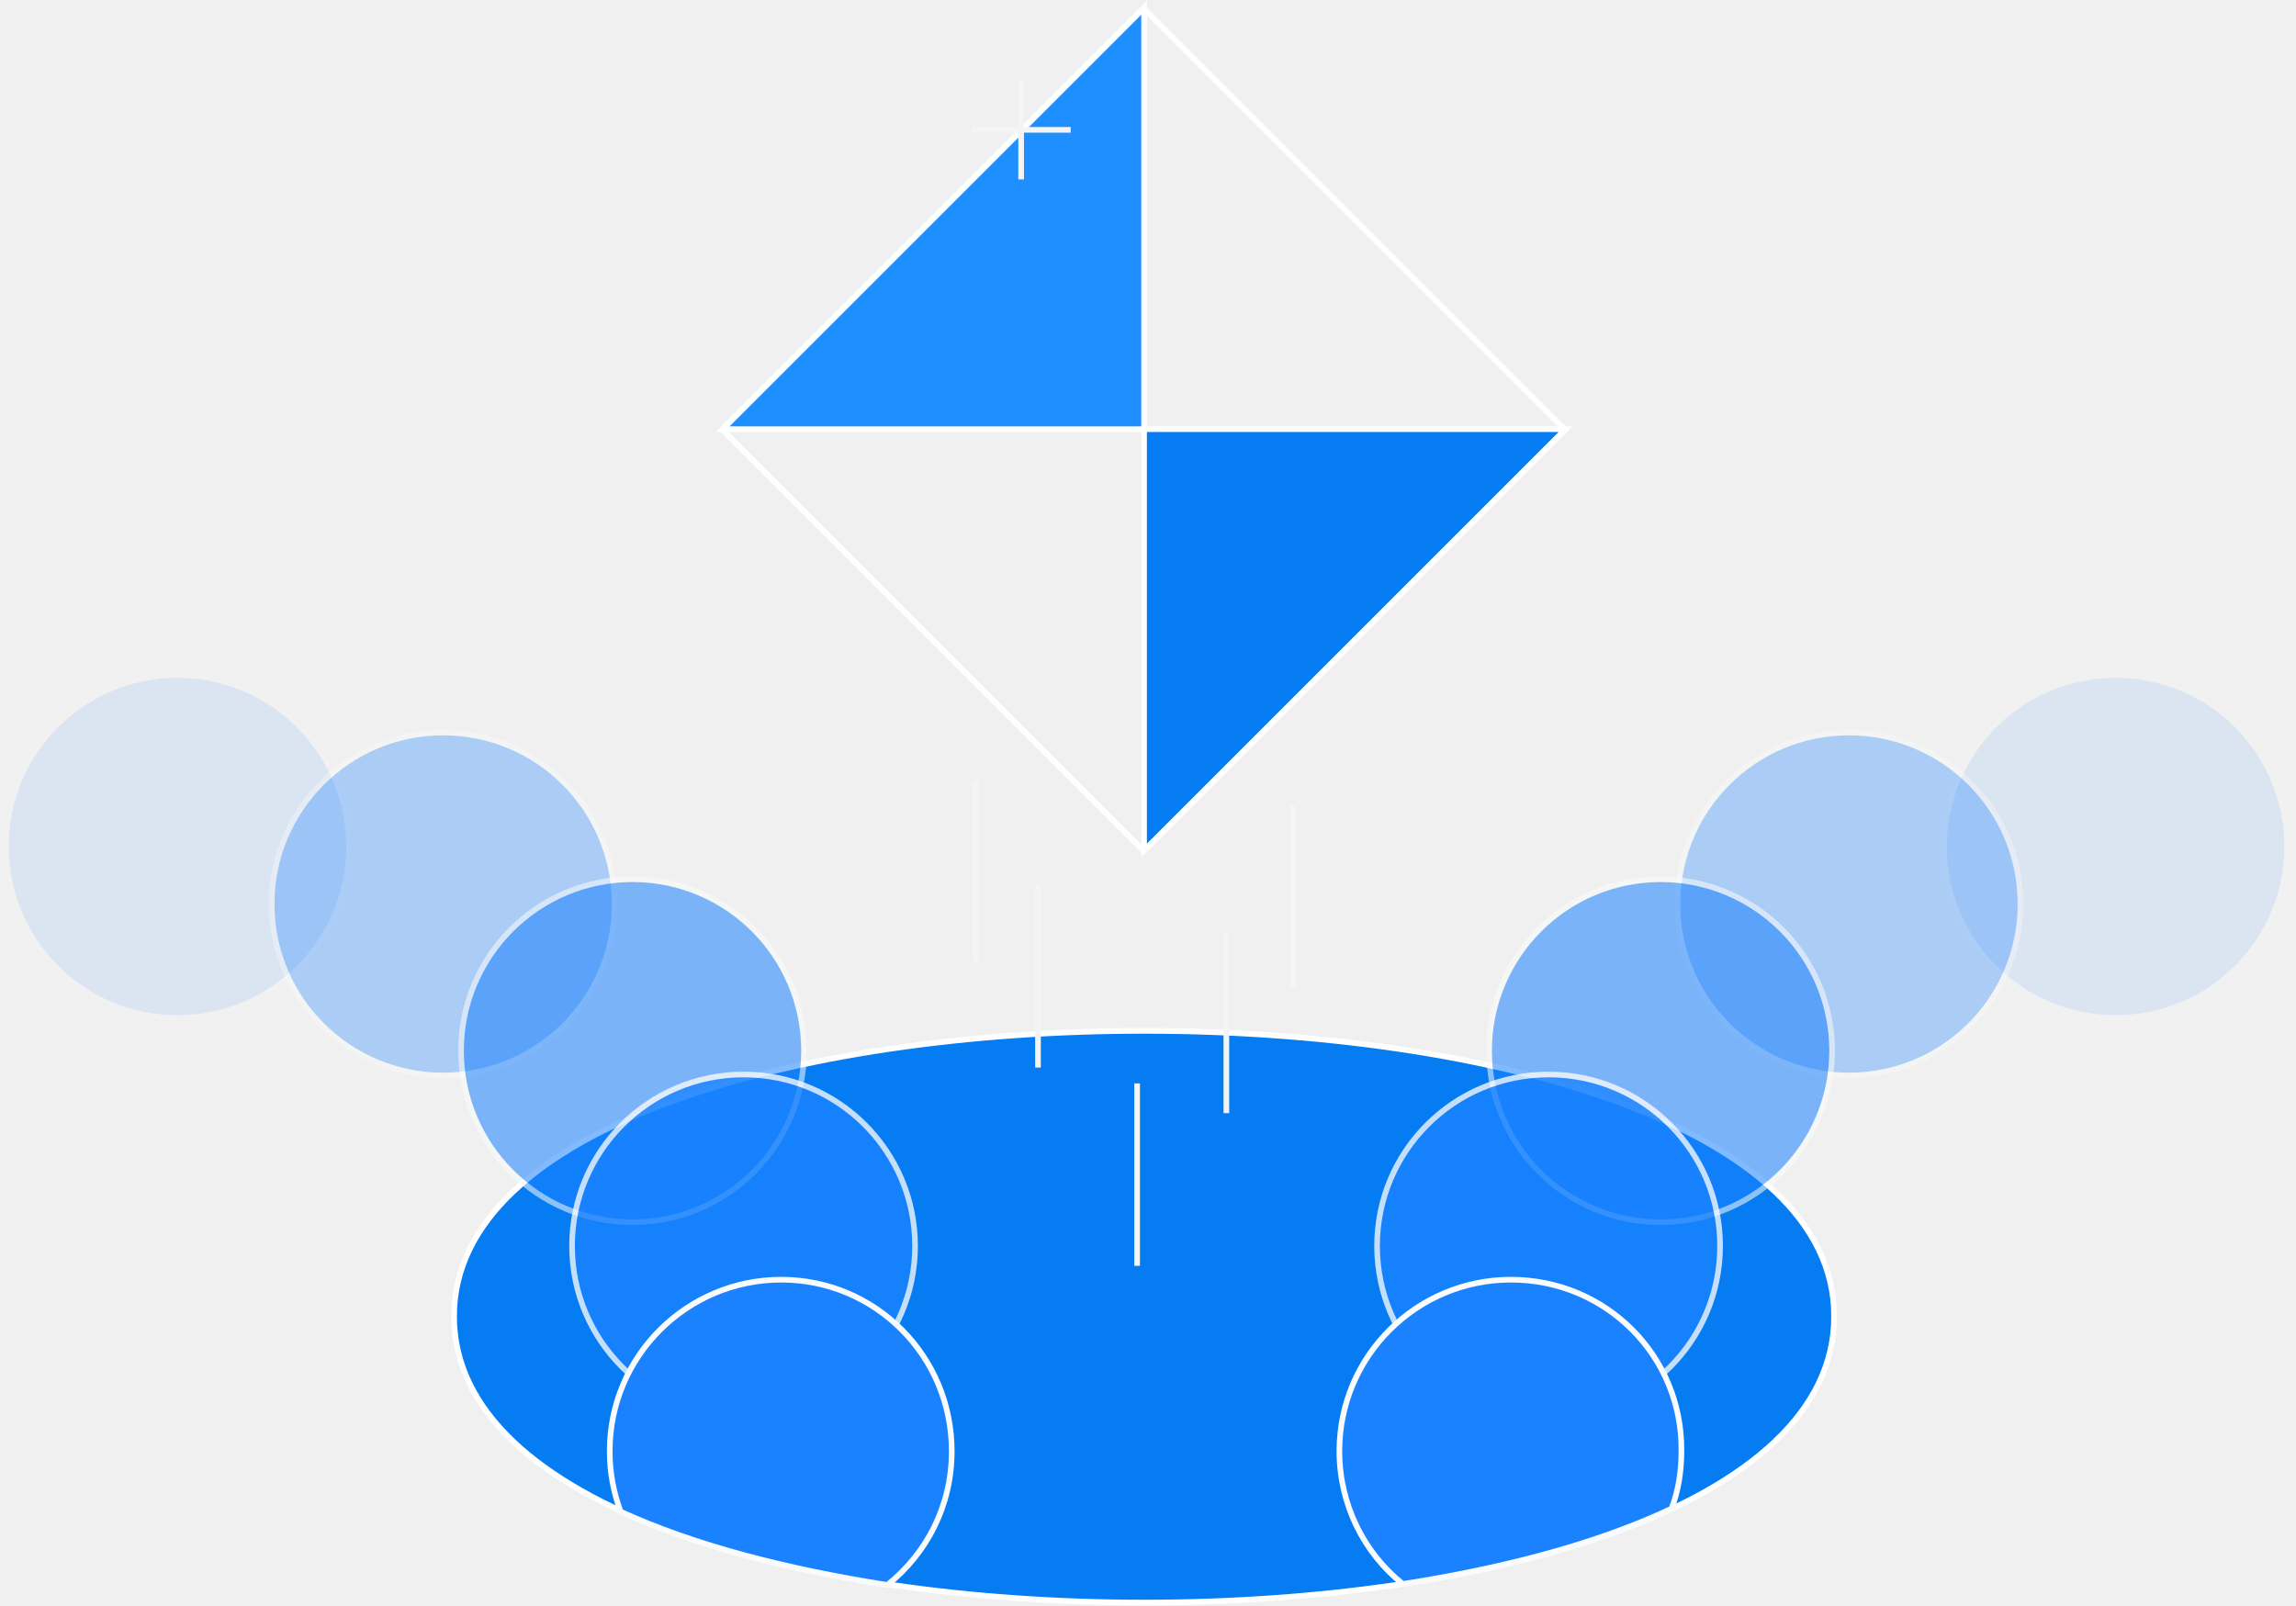
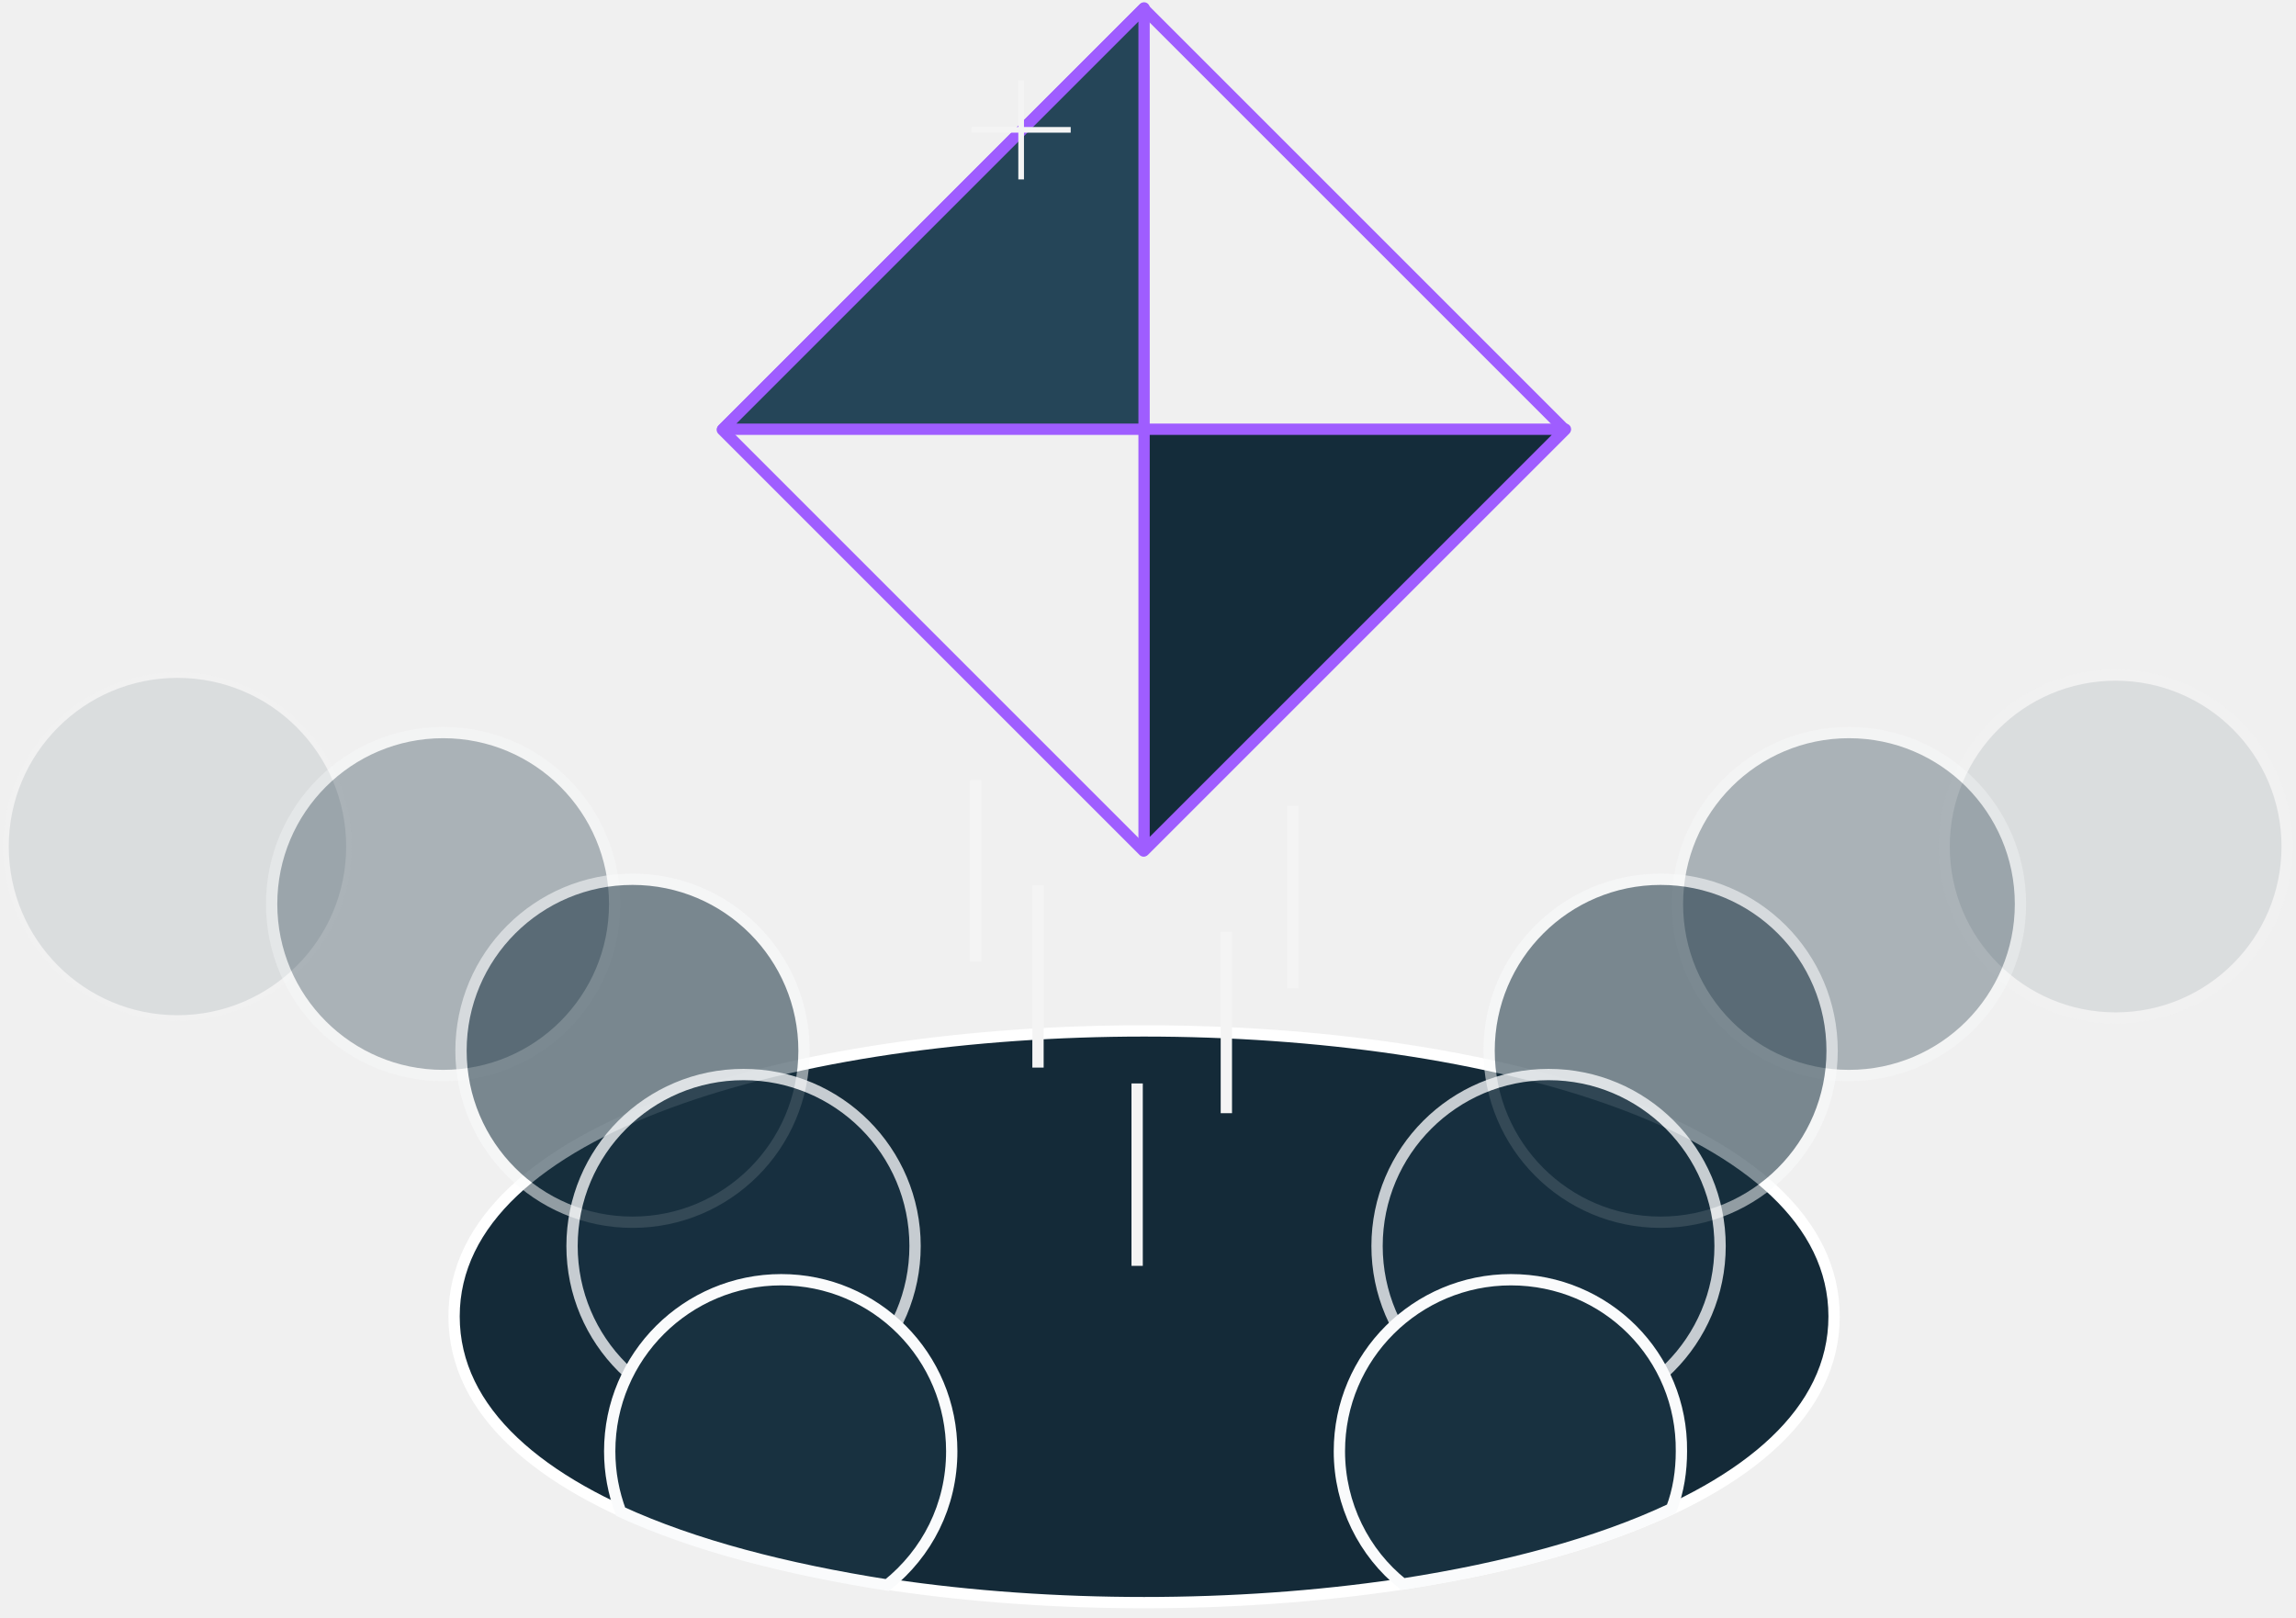
- <svg xmlns="http://www.w3.org/2000/svg" width="203" height="142" viewBox="0 0 203 142">
-   <g fill="none" fill-rule="evenodd" stroke-width=".5">
-     <path fill="#067CF2" fill-rule="nonzero" stroke="#FFF" d="M40.146 116.405c0-33.66 122.014-33.66 122.014 0 0 33.747-122.014 33.747-122.014 0z" />
-     <path stroke="#FFF" d="M74.772 11.662L127.452 11.662 127.452 64.341 74.772 64.341z" transform="rotate(-45 101.112 38.001)" />
-     <path fill="#1F8FFF" fill-rule="nonzero" stroke="#FFF" d="M63.9 37.954L101.153 0.701 101.153 37.954z" />
-     <path fill="#067CF2" fill-rule="nonzero" stroke="#FFF" d="M138.406 37.954L101.153 75.207 101.153 37.954z" />
-     <circle cx="15.69" cy="74.857" r="15.164" fill="#1A82FF" fill-rule="nonzero" stroke="#FAFBFC" opacity=".1" />
-     <circle cx="39.181" cy="79.941" r="15.164" fill="#1A82FF" fill-rule="nonzero" stroke="#FAFBFC" opacity=".325" />
-     <circle cx="55.923" cy="92.914" r="15.164" fill="#1A82FF" fill-rule="nonzero" stroke="#FAFBFC" opacity=".55" />
-     <circle cx="65.741" cy="110.181" r="15.164" fill="#1A82FF" fill-rule="nonzero" stroke="#FAFBFC" opacity=".775" />
-     <path fill="#1A82FF" fill-rule="nonzero" stroke="#FAFBFC" d="M69.072 113.162c-8.328 0-15.165 6.75-15.165 15.164 0 1.928.351 3.681.965 5.347 6.486 2.98 14.638 5.084 23.579 6.486 3.506-2.805 5.697-7.012 5.697-11.833 0-8.415-6.75-15.164-15.076-15.164z" />
-     <circle cx="187.054" cy="74.857" r="15.164" fill="#1A82FF" fill-rule="nonzero" stroke="#FAFBFC" opacity=".1" />
-     <circle cx="163.475" cy="79.941" r="15.164" fill="#1A82FF" fill-rule="nonzero" stroke="#FAFBFC" opacity=".325" />
-     <circle cx="146.821" cy="92.914" r="15.164" fill="#1A82FF" fill-rule="nonzero" stroke="#FAFBFC" opacity=".55" />
-     <circle cx="136.916" cy="110.181" r="15.164" fill="#1A82FF" fill-rule="nonzero" stroke="#FAFBFC" opacity=".775" />
-     <path fill="#1A82FF" fill-rule="nonzero" stroke="#FAFBFC" d="M133.585 113.162c-8.327 0-15.164 6.75-15.164 15.164 0 4.733 2.191 9.028 5.61 11.746 9.028-1.403 17.268-3.594 23.754-6.662.614-1.578.877-3.331.877-5.084.087-8.415-6.662-15.164-15.077-15.164z" />
-     <g stroke="#F4F4F4">
+ <svg xmlns="http://www.w3.org/2000/svg" width="203" height="143" viewBox="0 0 203 143">
+   <g fill="none" fill-rule="evenodd">
+     <path fill="#142A38" fill-rule="nonzero" stroke="#FFF" d="M40.146 116.405c0-33.66 122.014-33.66 122.014 0 0 33.747-122.014 33.747-122.014 0z" />
+     <path stroke="#9F5DFF" stroke-linejoin="round" d="M74.772 11.662L127.452 11.662 127.452 64.341 74.772 64.341z" transform="rotate(-45 101.112 38.001)" />
+     <path fill="#254558" fill-rule="nonzero" stroke="#9F5DFF" stroke-linejoin="round" d="M63.9 37.954L101.153 0.701 101.153 37.954z" />
+     <path fill="#142C3A" fill-rule="nonzero" stroke="#9F5DFF" stroke-linejoin="round" d="M138.406 37.954L101.153 75.207 101.153 37.954z" />
+     <circle cx="15.69" cy="74.857" r="15.164" fill="#183140" fill-rule="nonzero" stroke="#FAFBFC" stroke-width=".5" opacity=".1" />
+     <circle cx="39.181" cy="79.941" r="15.164" fill="#183140" fill-rule="nonzero" stroke="#FAFBFC" opacity=".325" />
+     <circle cx="55.923" cy="92.914" r="15.164" fill="#183140" fill-rule="nonzero" stroke="#FAFBFC" opacity=".55" />
+     <circle cx="65.741" cy="110.181" r="15.164" fill="#183140" fill-rule="nonzero" stroke="#FAFBFC" opacity=".775" />
+     <path fill="#183140" fill-rule="nonzero" stroke="#FAFBFC" d="M69.072 113.162c-8.328 0-15.165 6.75-15.165 15.164 0 1.928.351 3.681.965 5.347 6.486 2.98 14.638 5.084 23.579 6.486 3.506-2.805 5.697-7.012 5.697-11.833 0-8.415-6.75-15.164-15.076-15.164z" />
+     <circle cx="187.054" cy="74.857" r="15.164" fill="#183140" fill-rule="nonzero" stroke="#FAFBFC" opacity=".1" />
+     <circle cx="163.475" cy="79.941" r="15.164" fill="#183140" fill-rule="nonzero" stroke="#FAFBFC" opacity=".325" />
+     <circle cx="146.821" cy="92.914" r="15.164" fill="#183140" fill-rule="nonzero" stroke="#FAFBFC" opacity=".55" />
+     <circle cx="136.916" cy="110.181" r="15.164" fill="#183140" fill-rule="nonzero" stroke="#FAFBFC" opacity=".775" />
+     <path fill="#183140" fill-rule="nonzero" stroke="#FAFBFC" d="M133.585 113.162c-8.327 0-15.164 6.75-15.164 15.164 0 4.733 2.191 9.028 5.61 11.746 9.028-1.403 17.268-3.594 23.754-6.662.614-1.578.877-3.331.877-5.084.087-8.415-6.662-15.164-15.077-15.164z" />
+     <g stroke="#F4F4F4" stroke-width=".5">
      <path d="M0 4.47L8.765 4.47M4.383.088L4.383 8.853" transform="translate(85.901 7.012)" />
    </g>
    <path stroke="#F4F4F4" d="M86.252 68.984L86.252 85.025M108.428 82.395L108.428 98.436M100.54 95.806L100.54 111.935M91.774 78.275L91.774 94.404M114.301 71.263L114.301 87.391" />
  </g>
</svg>
